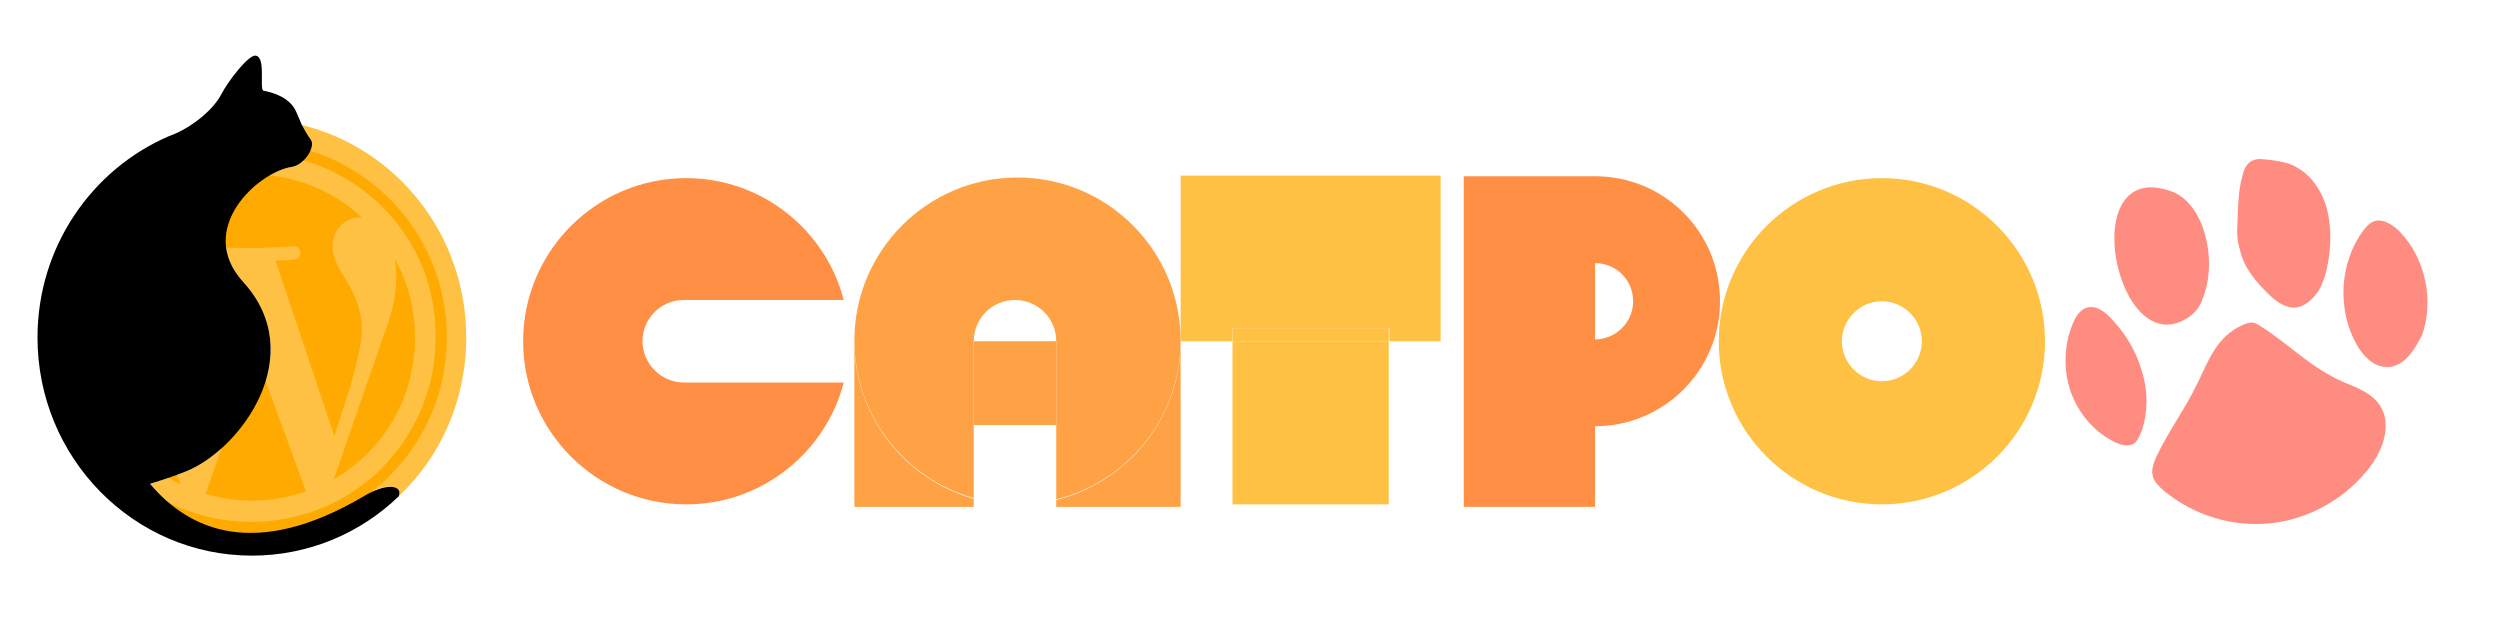
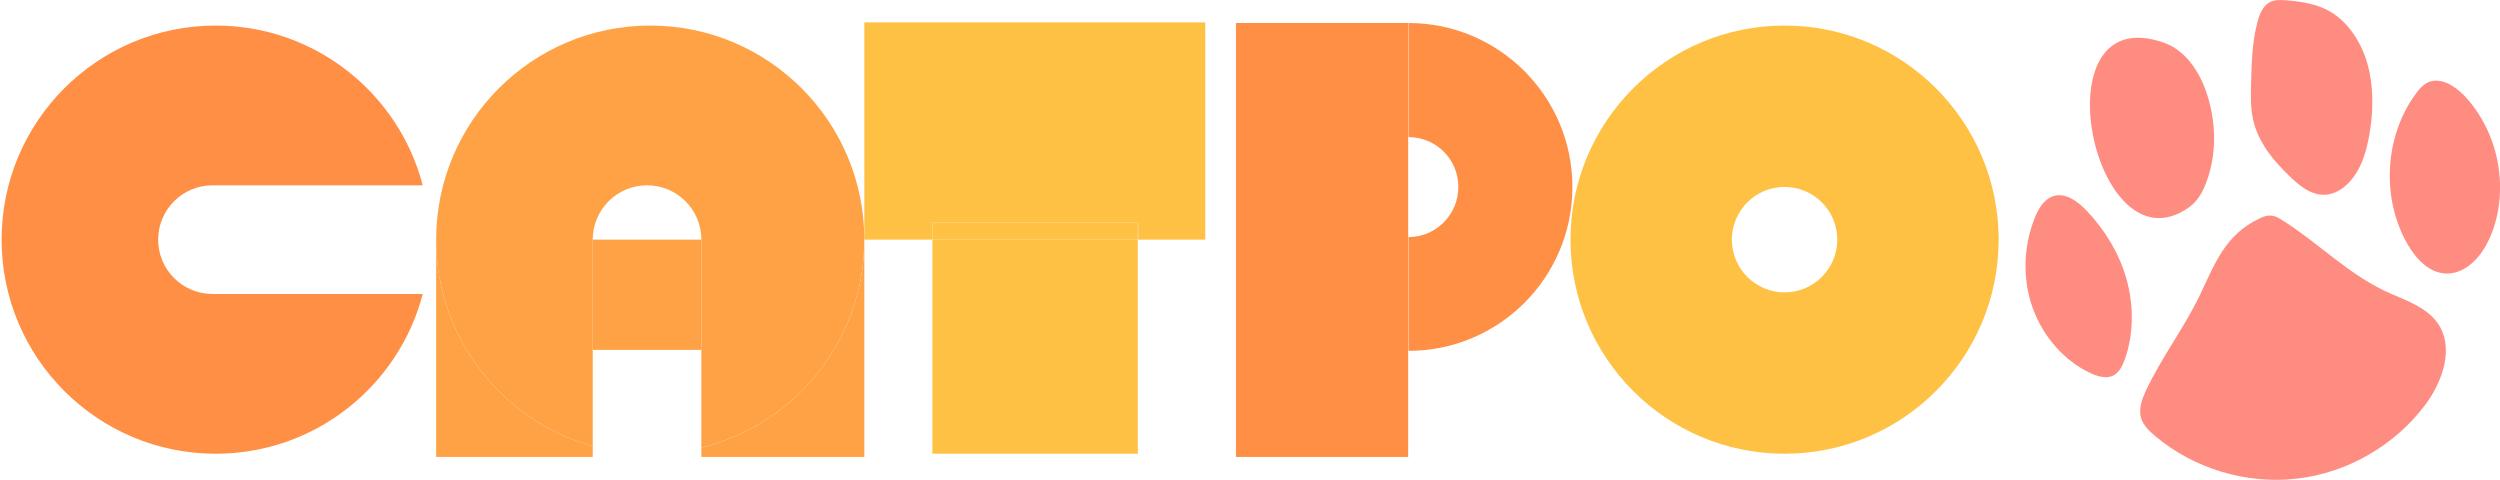
- <svg xmlns="http://www.w3.org/2000/svg" version="1.1" id="レイヤー_1" x="0px" y="0px" viewBox="0 0 400 100" style="enable-background:new 0 0 400 100;" xml:space="preserve">
+ <svg xmlns="http://www.w3.org/2000/svg" version="1.1" id="レイヤー_1" x="0px" y="0px" viewBox="0 0 782.4 150.2" style="enable-background:new 0 0 782.4 150.2;" xml:space="preserve">
  <style type="text/css">
	.st0{fill:#FFC144;}
- 	.st1{fill:#FFAA00;}
- 	.st2{fill:#FF8F45;}
- 	.st3{fill:#FFA245;}
- 	.st4{fill:#FF8C80;}
+ 	.st1{fill:#FF8F45;}
+ 	.st2{fill:#FFA245;}
+ 	.st3{fill:#FF8C80;}
</style>
-   <path class="st0" d="M48.3,20c15.1,3.7,26.3,17.5,26.3,34c0,10-4.1,19.1-10.8,25.4c0.6-1.8-2.1-2.2-5.6-0.1  C40.9,89.6,30.3,84.9,24,77.4c0,0,2.8-0.8,5.8-2c8.7-3.5,19.8-18.6,9.1-30.3c-7.7-8.5,2.4-17.6,7.8-18.4c2-0.3,3.9-3.3,3-4.4  C49.1,21.6,48.7,20.8,48.3,20z" />
-   <g id="W_Mark_2_">
-     <path class="st1" d="M40.3,24.5c4,0,7.8,0.8,11.5,2.3c1.7,0.7,3.4,1.7,5,2.7c1.6,1.1,3,2.3,4.4,3.6c1.3,1.3,2.5,2.8,3.6,4.4   c1.1,1.6,2,3.3,2.7,5C69,46.1,69.7,50,69.7,54s-0.8,7.8-2.3,11.5c-0.7,1.7-1.7,3.4-2.7,5c-1.1,1.6-2.3,3-3.6,4.4   c-1.3,1.3-2.8,2.5-4.4,3.6c-1.6,1.1-3.3,2-5,2.7c-3.6,1.5-7.5,2.3-11.5,2.3s-7.8-0.8-11.5-2.3c-1.7-0.7-3.4-1.7-5-2.7   c-1.6-1.1-3-2.3-4.4-3.6c-1.3-1.3-2.5-2.8-3.6-4.4c-1.1-1.6-2-3.3-2.7-5c-1.5-3.6-2.3-7.5-2.3-11.5s0.8-7.8,2.3-11.5   c0.7-1.7,1.7-3.4,2.7-5c1.1-1.6,2.3-3,3.6-4.4c1.3-1.3,2.8-2.5,4.4-3.6c1.6-1.1,3.3-2,5-2.7C32.5,25.3,36.3,24.5,40.3,24.5    M40.3,22.7C23,22.7,8.9,36.7,8.9,54s14,31.3,31.3,31.3s31.3-14,31.3-31.3S57.6,22.7,40.3,22.7L40.3,22.7z" />
-     <path class="st1" d="M14.2,54c0,10.3,6,19.3,14.7,23.5L16.4,43.4C15,46.6,14.2,50.2,14.2,54z M57.9,52.7c0-3.2-1.2-5.5-2.1-7.2   c-1.3-2.1-2.6-4-2.6-6.1c0-2.4,1.8-4.6,4.4-4.6c0.1,0,0.2,0,0.3,0c-4.6-4.3-10.8-6.9-17.6-6.9c-9.1,0-17.2,4.7-21.8,11.8   c0.6,0,1.2,0,1.7,0c2.7,0,7-0.3,7-0.3c1.4-0.1,1.6,2,0.2,2.1c0,0-1.4,0.2-3,0.2l9.5,28.3l5.7-17.1l-4.1-11.2   c-1.4-0.1-2.7-0.2-2.7-0.2c-1.4-0.1-1.3-2.2,0.2-2.1c0,0,4.3,0.3,6.9,0.3c2.7,0,7-0.3,7-0.3c1.4-0.1,1.6,2,0.2,2.1   c0,0-1.4,0.2-3,0.2l9.4,28.1l2.7-8.5C57.2,57.6,57.9,54.9,57.9,52.7z M40.8,56.3L32.9,79c2.3,0.7,4.8,1.1,7.4,1.1   c3,0,6-0.5,8.7-1.5c-0.1-0.1-0.1-0.2-0.2-0.4L40.8,56.3z M63.2,41.5c0.1,0.8,0.2,1.7,0.2,2.7c0,2.6-0.5,5.6-2,9.4l-8,23.1   c7.8-4.5,13-12.9,13-22.6C66.4,49.5,65.3,45.2,63.2,41.5z" />
-   </g>
-   <path d="M58.2,79.4C40.9,89.6,30.3,84.9,24,77.4c0,0,2.8-0.8,5.8-2c8.7-3.5,19.8-18.6,9.1-30.3c-7.7-8.5,2.4-17.6,7.8-18.4  c2-0.3,3.9-3.3,3-4.4c-0.6-0.8-1-1.6-1.4-2.3c-0.3-0.7-0.6-1.4-0.9-2.1c-0.6-1.4-2.1-2.8-5.3-3.4c-0.6-0.5,0.5-5.6-1.3-5.6  c-1.1,0-4.2,3.9-5.4,6.2c-1.2,2.3-4.2,4.9-7.4,6.3c-0.3,0.1-0.7,0.3-1,0.4C14.7,27.1,6,39.5,6,54c0,19.3,15.4,34.9,34.3,34.9  c9.1,0,17.4-3.6,23.5-9.5C64.5,77.6,61.8,77.2,58.2,79.4z" />
  <g>
    <g id="XMLID_1_">
      <g>
-         <path class="st0" d="M301.1,28.5c14.4,0,26.1,11.7,26.1,26.1s-11.7,26.1-26.1,26.1S275,69,275,54.6S286.7,28.5,301.1,28.5z      M307.5,54.6c0-3.5-2.9-6.4-6.4-6.4s-6.4,2.9-6.4,6.4s2.9,6.4,6.4,6.4S307.5,58.1,307.5,54.6z" />
-         <path class="st2" d="M275.2,48.2c0,11.1-9,20-20,20V54.3c3.3,0,6.1-2.7,6.1-6.1c0-3.4-2.7-6.1-6.1-6.1V28.2     C266.3,28.2,275.2,37.1,275.2,48.2z" />
-         <polygon class="st2" points="255.2,68.1 255.2,81.1 234.2,81.1 234.2,28.2 255.2,28.2 255.2,42.1 255.2,54.3    " />
-         <polygon class="st0" points="230.5,28.1 230.5,54.6 222.3,54.6 222.3,52.5 197.2,52.5 197.2,54.6 188.9,54.6 188.9,28.1    " />
-         <rect x="197.2" y="54.6" class="st0" width="25" height="26.1" />
-         <rect x="197.2" y="52.5" class="st0" width="25" height="2.1" />
-         <path class="st3" d="M188.9,54.6v26.5H169v-1.1C180.5,77.1,188.9,66.8,188.9,54.6z" />
-         <path class="st3" d="M155.8,68v11.7c-11-3.1-19.1-13.2-19.1-25.2c0-14.4,11.7-26.1,26.1-26.1c14.4,0,26.1,11.7,26.1,26.1     c0,12.3-8.5,22.6-19.9,25.4V68V54.6c0-3.7-3-6.6-6.6-6.6c-3.7,0-6.6,3-6.6,6.6V68z" />
-         <rect x="155.8" y="54.6" class="st3" width="13.2" height="13.4" />
-         <path class="st3" d="M136.7,54.6c0,12,8.1,22.1,19.1,25.2v1.3h-19.1V54.6z" />
-         <path class="st2" d="M109.4,61.2h25.6c-2.9,11.2-13.1,19.5-25.2,19.5c-14.4,0-26.1-11.7-26.1-26.1s11.7-26.1,26.1-26.1     c12.1,0,22.3,8.3,25.2,19.5h-25.6c-3.7,0-6.6,3-6.6,6.6C102.8,58.2,105.8,61.2,109.4,61.2z" />
+         <path class="st0" d="M558.5,8c37,0,67,30,67,67c0,37-30,67-67,67s-67-30-67-67C491.5,38,521.5,8,558.5,8z M575,75     c0-9.1-7.4-16.5-16.5-16.5c-9.1,0-16.5,7.4-16.5,16.5c0,9.1,7.4,16.5,16.5,16.5C567.6,91.5,575,84.1,575,75z" />
+         <path class="st1" d="M492.1,58.5c0,28.4-23,51.3-51.3,51.3V74.2c8.6,0,15.6-7,15.6-15.7s-7-15.6-15.6-15.6V7.2     C469.1,7.2,492.1,30.2,492.1,58.5z" />
+         <polygon class="st1" points="440.7,109.8 440.7,143 386.8,143 386.8,7.2 440.7,7.2 440.7,42.9 440.7,74.2    " />
+         <polygon class="st0" points="377.2,7 377.2,75 356.2,75 356.2,69.7 291.8,69.7 291.8,75 270.5,75 270.5,7    " />
+         <rect x="291.8" y="75" class="st0" width="64.3" height="67" />
+         <rect x="291.8" y="69.7" class="st0" width="64.3" height="5.3" />
+         <path class="st2" d="M270.5,75v68h-51v-2.9C248.8,132.9,270.5,106.5,270.5,75z" />
+         <path class="st2" d="M185.5,109.5v30.1c-28.3-7.9-49-33.8-49-64.6c0-37,30-67,67-67s67,30,67,67c0,31.5-21.7,57.9-51,65.1v-30.6     V75c0-9.4-7.6-17-17-17c-9.4,0-17,7.6-17,17V109.5z" />
+         <rect x="185.5" y="75" class="st2" width="34" height="34.5" />
+         <path class="st2" d="M136.5,75c0,30.8,20.7,56.7,49,64.6v3.4h-49V75z" />
+         <path class="st1" d="M66.5,92h65.8c-7.5,28.8-33.7,50-64.8,50c-37,0-67-30-67-67c0-37,30-67,67-67c31.1,0,57.3,21.2,64.8,50H66.5     c-9.4,0-17,7.6-17,17C49.5,84.4,57.1,92,66.5,92z" />
      </g>
+       <g>
+ 		</g>
    </g>
  </g>
-   <path class="st4" d="M358,35.5c0.1-2.5,0.1-5,0.8-7.4c0.2-0.9,0.6-1.9,1.4-2.3c0.7-0.4,1.4-0.4,2.2-0.3c1.8,0.2,3.7,0.4,5.3,1.4  c2.2,1.3,3.9,3.8,4.6,6.5c0.7,2.7,0.7,5.7,0.2,8.5c-0.3,1.8-0.8,3.6-1.8,5c-1,1.4-2.5,2.5-4.1,2.3c-1.4-0.2-2.7-1.2-3.8-2.3  c-1.9-1.9-3.8-4.1-4.4-6.9C357.9,38.5,357.9,37,358,35.5z M347.4,30.6c2.8,1,4.6,4,5.4,6.9c0.9,3.3,0.9,6.9-0.3,10.1  c-0.4,1.2-1.1,2.3-2.1,3C338.7,59,331.7,25,347.4,30.6z M342.6,69.1c-0.3,0.7-0.6,1.5-1.2,1.9c-0.9,0.5-2,0.2-2.9-0.2  c-3.2-1.5-5.8-4.4-7.1-7.9c-1.3-3.5-1.2-7.6,0.2-11c0.4-1.1,1.1-2.2,2.1-2.6c1.5-0.6,3.1,0.5,4.2,1.8c2.2,2.3,3.9,5.1,4.8,8.3  C343.7,62.6,343.7,66.1,342.6,69.1z M379.2,74.7c-3.7,4.9-9.5,8.3-15.7,9c-6.2,0.7-12.5-1.2-17.3-5.2c-0.7-0.6-1.4-1.3-1.7-2.1  c-0.4-1.2,0.1-2.4,0.6-3.5c1.9-4,4.6-7.6,6.5-11.6c1.9-3.9,3.1-7.4,7.2-9.3c0.5-0.2,1-0.4,1.5-0.4c0.5,0,0.9,0.3,1.4,0.6  c4.6,2.9,8.1,6.7,13.2,8.9c2.1,0.9,4.4,1.7,5.7,3.5C382.8,67.6,381.4,71.8,379.2,74.7z M384.5,57.8c-0.8,0.6-1.8,1-2.7,0.9  c-2.1,0-3.7-1.8-4.7-3.5c-3.2-5.6-2.8-13.1,1-18.3c0.4-0.5,0.9-1.1,1.5-1.4c1.5-0.7,3.2,0.4,4.4,1.6c4.1,4.3,5.5,11,3.5,16.6  C386.7,55.2,385.8,56.8,384.5,57.8z" />
+   <path class="st3" d="M704.5,26c0.2-6.4,0.3-12.9,2-19.1c0.6-2.4,1.6-4.8,3.5-6c1.7-1.1,3.7-0.9,5.6-0.8c4.7,0.4,9.4,1.1,13.6,3.5  c5.7,3.3,9.9,9.7,11.8,16.7c1.9,7,1.8,14.7,0.5,21.9c-0.8,4.6-2.1,9.2-4.7,12.9c-2.6,3.7-6.5,6.3-10.6,5.8c-3.7-0.4-6.9-3.1-9.7-5.8  c-5-4.8-9.8-10.5-11.4-17.8C704.3,33.7,704.4,29.8,704.5,26z M677.3,13.4c7.3,2.6,11.8,10.2,13.9,17.7c2.4,8.5,2.4,17.7-0.7,25.9  c-1.1,3-2.7,5.9-5.3,7.8C655.1,86.4,637.2-0.9,677.3,13.4z M665,112.4c-0.7,1.9-1.6,3.8-3.2,4.9c-2.2,1.4-5.1,0.6-7.5-0.5  c-8.2-3.8-14.8-11.3-18.1-20.3c-3.3-9-3-19.4,0.6-28.3c1.1-2.8,2.8-5.7,5.5-6.7c3.8-1.5,7.9,1.4,10.8,4.5  c5.6,5.9,10.1,13.2,12.4,21.3C667.8,95.5,667.8,104.5,665,112.4z M759,126.7c-9.5,12.7-24.4,21.3-40.2,23.1  c-15.8,1.8-32.2-3.1-44.4-13.4c-1.8-1.5-3.6-3.3-4.3-5.5c-0.9-3,0.3-6.1,1.6-8.9c4.9-10.3,11.9-19.5,16.8-29.7  c4.8-10.1,8-18.9,18.6-23.9c1.2-0.6,2.5-1.1,3.8-0.9c1.3,0.1,2.4,0.8,3.5,1.5c11.7,7.4,20.8,17.2,33.8,22.9  c5.3,2.3,11.2,4.4,14.6,9.1C768.2,108.5,764.6,119.2,759,126.7z M772.6,83.2c-2,1.5-4.5,2.5-7,2.4c-5.3-0.1-9.4-4.5-12.1-9.1  c-8.3-14.4-7.3-33.7,2.5-47.1c1-1.4,2.2-2.8,3.8-3.6c3.9-1.8,8.3,1,11.3,4c10.6,11.1,14.2,28.3,8.9,42.7  C778.4,76.7,776.1,80.6,772.6,83.2z" />
</svg>
